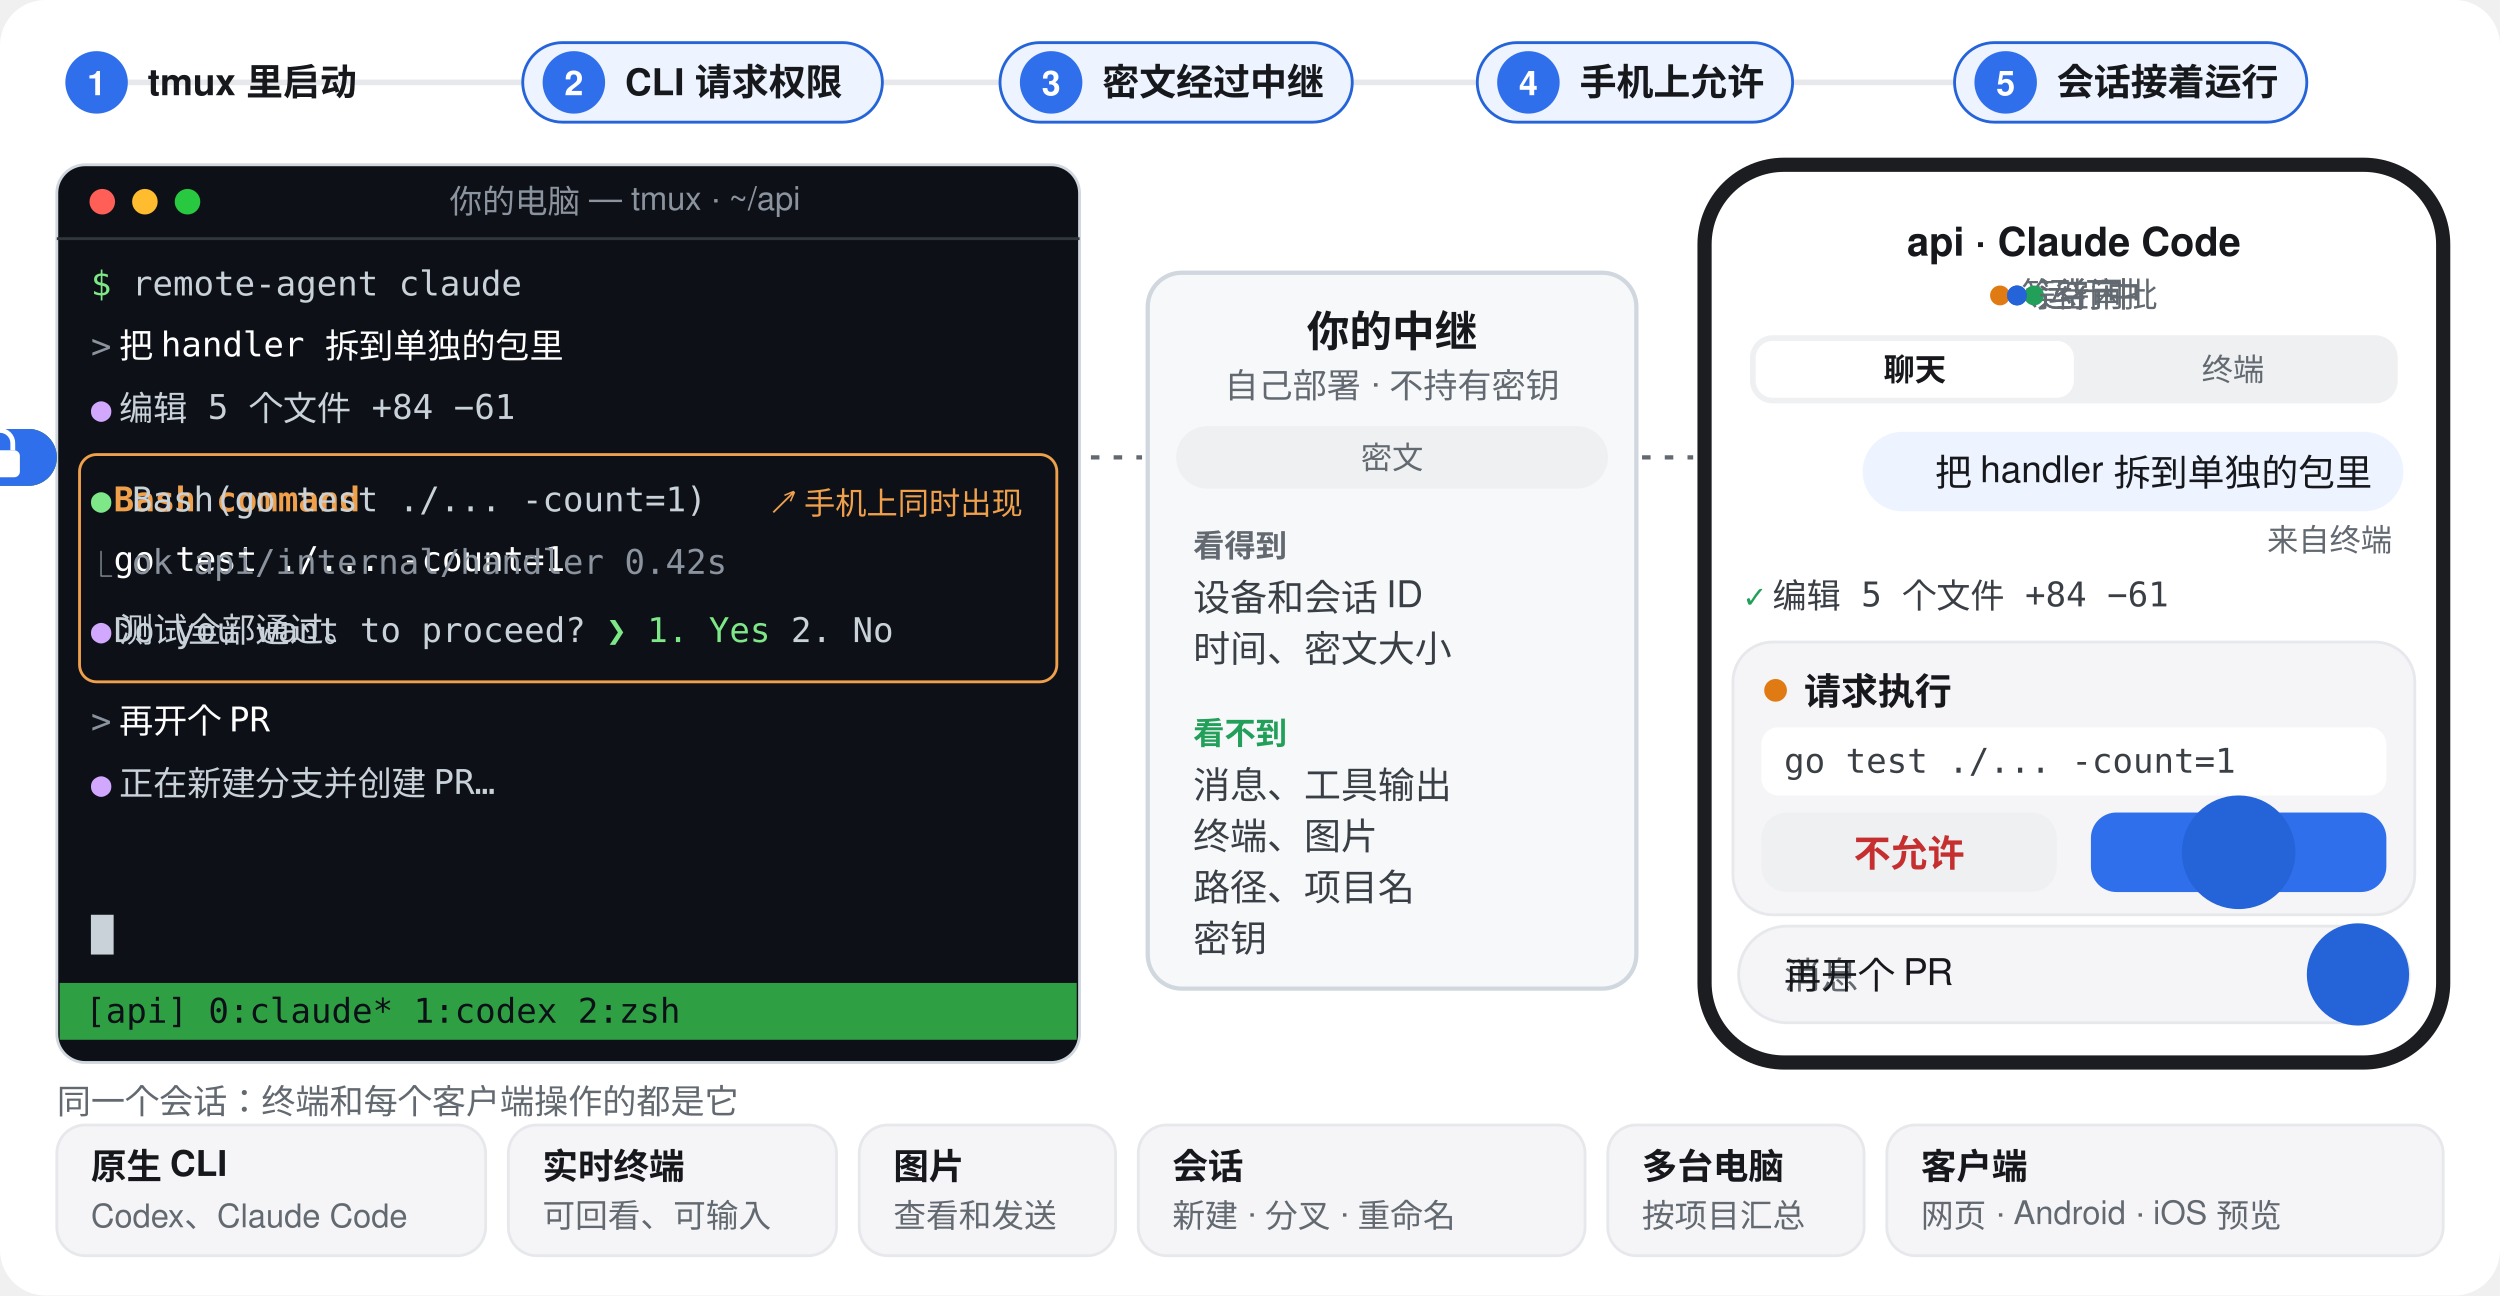
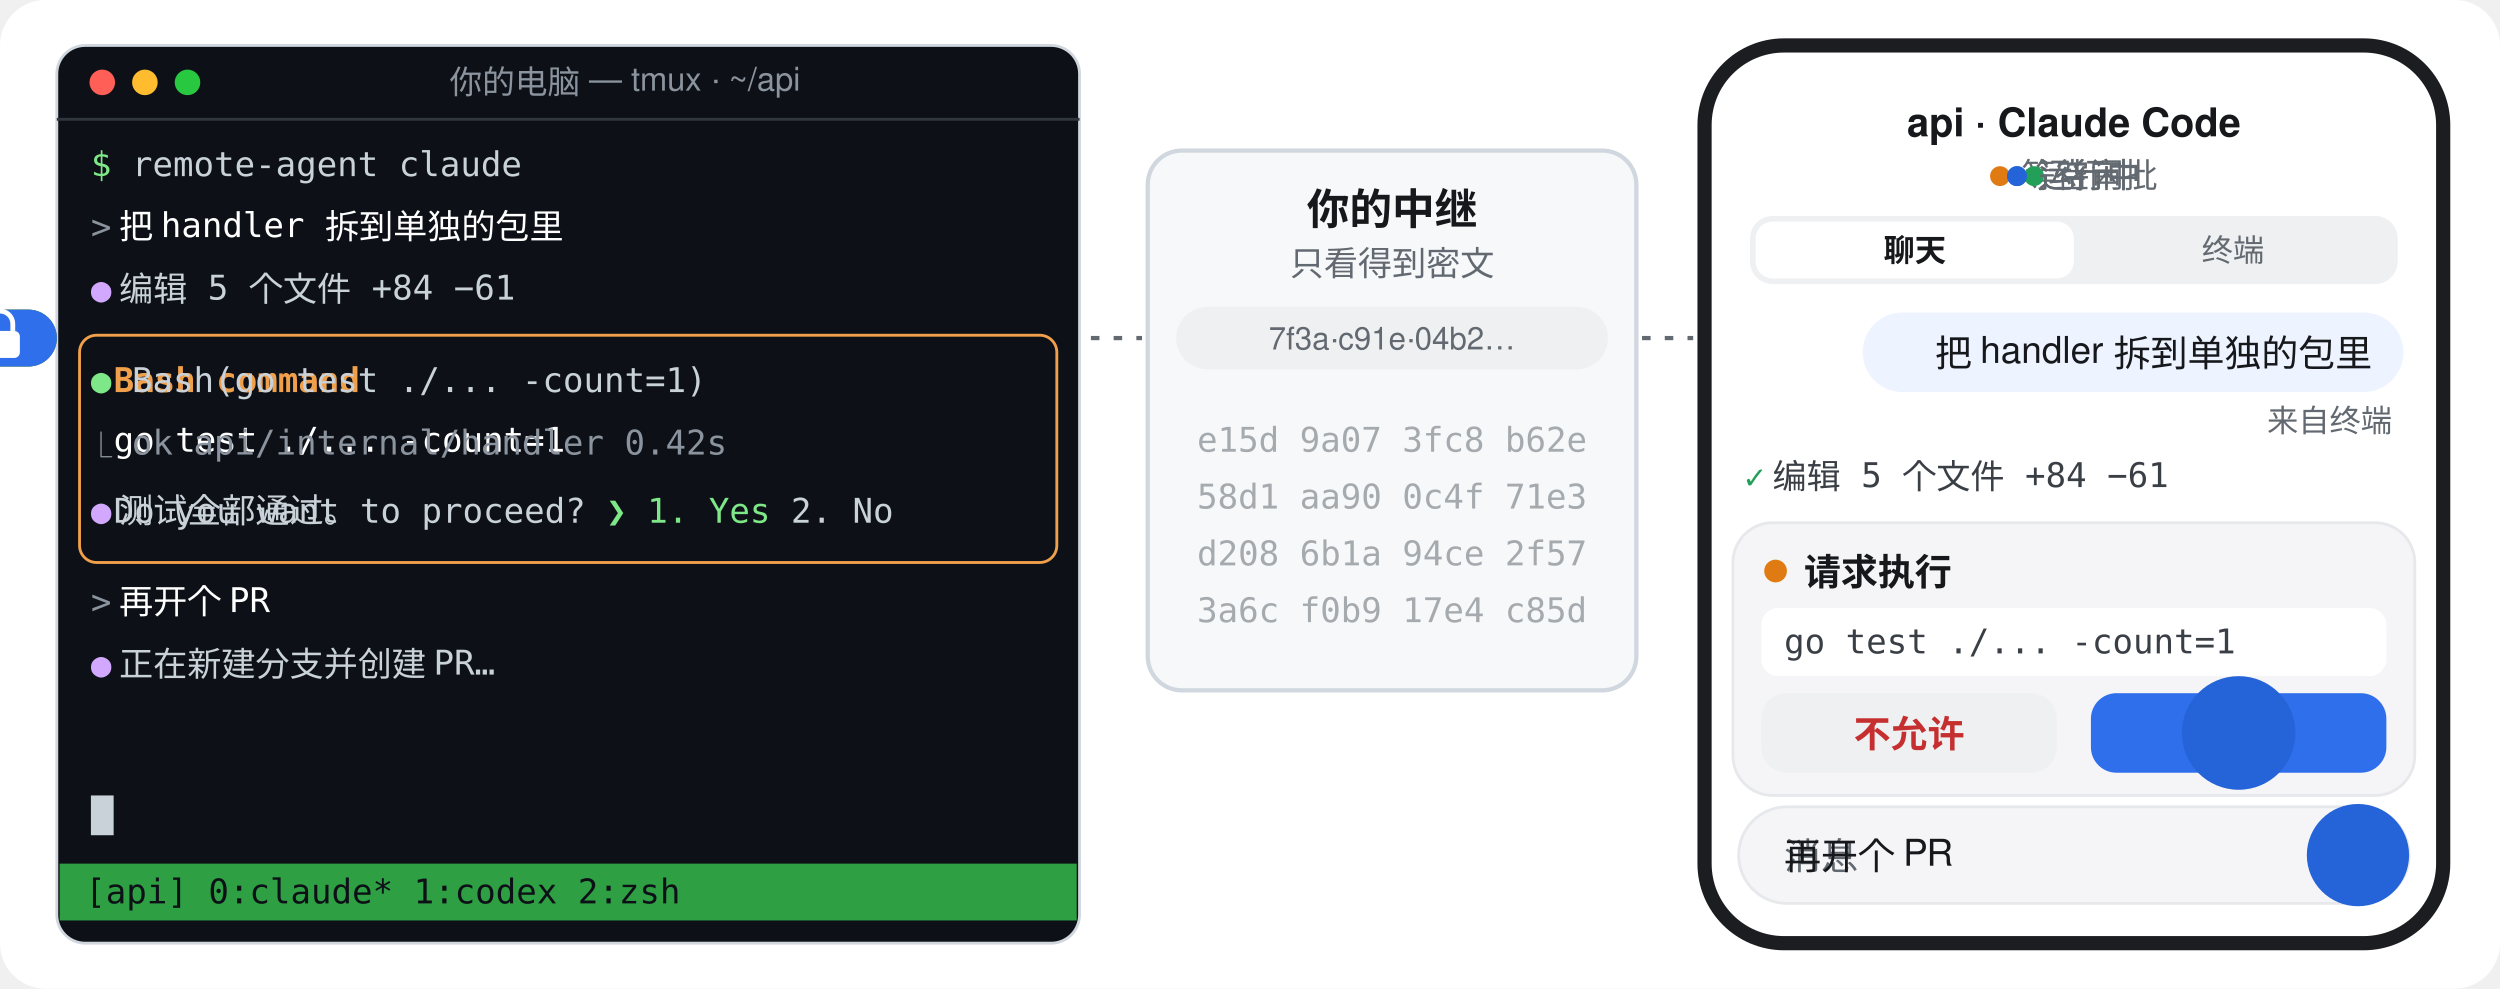
- <svg xmlns="http://www.w3.org/2000/svg" viewBox="0 0 880 456" width="880" height="456" role="img" aria-label="动画概览：Claude Code 以原生形态跑在你电脑的 tmux 里，请求执行 go test；请求加密后经过你自己部署的中继，中继只看得到 ID、时间和大小；你在手机上允许；同一个会话接着运行；再从手机发出下一条消息。另有：Codex 和 Claude Code、实时终端、图片、新建和分叉会话、多台电脑、网页、Android 和 iOS（预览）客户端。">
+ <svg xmlns="http://www.w3.org/2000/svg" viewBox="0 0 880 348" width="880" height="348" role="img" aria-label="动画概览：Claude Code 以原生形态跑在你电脑的 tmux 里，请求执行 go test；请求加密后经过你自己部署的中继，中继只看得到 ID、时间和大小；你在手机上允许；同一个会话接着运行；再从手机发出下一条消息。">
  <style>
svg{fill:#16181c}
text{font-family:-apple-system, BlinkMacSystemFont, "Segoe UI", "PingFang SC", "Microsoft YaHei", Helvetica, Arial, sans-serif}
.h{font-size:15px;font-weight:700}
.t{font-size:14px}
.b{font-size:13px}
.s{font-size:12px;fill:#626970}
.x{font-size:11px;fill:#626970}
.m{font-family:ui-monospace, SFMono-Regular, Menlo, Consolas, "PingFang SC", monospace;font-size:12px}
.a{animation-duration:12.0s;animation-iteration-count:infinite;animation-timing-function:linear}
.p{transform-box:fill-box;transform-origin:center}
.blink{animation:blink 1s steps(1) infinite}
@keyframes blink{50%{opacity:0}}
- @keyframes k1{0%{opacity:1}3.333%{opacity:1}5.000%{opacity:0}88.333%{opacity:0}90.000%{opacity:1}100%{opacity:1}}
- @keyframes k2{0%{opacity:0}3.333%{opacity:0}5.000%{opacity:1}15.000%{opacity:1}16.667%{opacity:0}100%{opacity:0}}
- @keyframes k3{0%{opacity:0}15.000%{opacity:0}16.667%{opacity:1}24.167%{opacity:1}25.833%{opacity:0}100%{opacity:0}}
- @keyframes k4{0%{opacity:0}24.167%{opacity:0}25.833%{opacity:1}88.333%{opacity:1}90.000%{opacity:0}100%{opacity:0}}
- @keyframes k5{0%{opacity:1}24.167%{opacity:1}25.833%{opacity:0}88.333%{opacity:0}90.000%{opacity:1}100%{opacity:1}}
- @keyframes k6{0%{opacity:0}24.167%{opacity:0}25.833%{opacity:1}88.333%{opacity:1}90.000%{opacity:0}100%{opacity:0}}
- @keyframes k7{0%{opacity:0}27.500%{opacity:0}29.167%{opacity:1}88.333%{opacity:1}90.000%{opacity:0}100%{opacity:0}}
- @keyframes k8{0%{opacity:0}30.833%{opacity:0}32.500%{opacity:1}88.333%{opacity:1}90.000%{opacity:0}100%{opacity:0}}
- @keyframes k9{0%{opacity:0}56.667%{opacity:0}58.333%{opacity:1}88.333%{opacity:1}90.000%{opacity:0}100%{opacity:0}}
- @keyframes k10{0%{opacity:0}60.833%{opacity:0}62.500%{opacity:1}88.333%{opacity:1}90.000%{opacity:0}100%{opacity:0}}
- @keyframes k11{0%{opacity:0;transform:translateX(384px)}3.333%{opacity:0;transform:translateX(384px)}3.750%{opacity:1;transform:translateX(384px)}7.500%{opacity:1;transform:translateX(490.0px)}9.167%{opacity:1;transform:translateX(490.0px)}13.333%{opacity:1;transform:translateX(596px)}14.167%{opacity:0;transform:translateX(596px)}100%{opacity:0;transform:translateX(596px)}}
- @keyframes k12{0%{opacity:0;transform:translateX(596px)}18.333%{opacity:0;transform:translateX(596px)}18.750%{opacity:1;transform:translateX(596px)}20.833%{opacity:1;transform:translateX(490.0px)}21.667%{opacity:1;transform:translateX(490.0px)}24.167%{opacity:1;transform:translateX(384px)}25.000%{opacity:0;transform:translateX(384px)}100%{opacity:0;transform:translateX(384px)}}
- @keyframes k13{0%{opacity:0;transform:translateX(596px)}50.000%{opacity:0;transform:translateX(596px)}50.417%{opacity:1;transform:translateX(596px)}52.500%{opacity:1;transform:translateX(490.0px)}53.333%{opacity:1;transform:translateX(490.0px)}55.833%{opacity:1;transform:translateX(384px)}56.667%{opacity:0;transform:translateX(384px)}100%{opacity:0;transform:translateX(384px)}}
- @keyframes k14{0%{opacity:1}17.500%{opacity:1}19.167%{opacity:0}88.333%{opacity:0}90.000%{opacity:1}100%{opacity:1}}
- @keyframes k15{0%{opacity:0}17.500%{opacity:0}19.167%{opacity:1}33.333%{opacity:1}35.000%{opacity:0}100%{opacity:0}}
- @keyframes k16{0%{opacity:0}33.333%{opacity:0}35.000%{opacity:1}50.000%{opacity:1}51.667%{opacity:0}100%{opacity:0}}
- @keyframes k17{0%{opacity:0}50.000%{opacity:0}51.667%{opacity:1}88.333%{opacity:1}90.000%{opacity:0}100%{opacity:0}}
- @keyframes k18{0%{opacity:0}17.500%{opacity:0}19.167%{opacity:1}88.333%{opacity:1}90.000%{opacity:0}100%{opacity:0}}
- @keyframes k19{0%{opacity:0}33.333%{opacity:0}35.000%{opacity:1}88.333%{opacity:1}90.000%{opacity:0}100%{opacity:0}}
- @keyframes k20{0%{opacity:0}50.000%{opacity:0}51.667%{opacity:1}88.333%{opacity:1}90.000%{opacity:0}100%{opacity:0}}
- @keyframes k21{0%{opacity:1}17.500%{opacity:1}19.167%{opacity:0}88.333%{opacity:0}90.000%{opacity:1}100%{opacity:1}}
- @keyframes k22{0%{opacity:0;transform:scale(.4)}15.000%{opacity:0;transform:scale(.4)}15.417%{opacity:.5;transform:scale(.5)}19.167%{opacity:0;transform:scale(1.6)}100%{opacity:0;transform:scale(1.6)}}
- @keyframes k23{0%{opacity:1}41.667%{opacity:1}43.333%{opacity:0}50.000%{opacity:0}51.667%{opacity:1}100%{opacity:1}}
- @keyframes k24{0%{opacity:0}41.667%{opacity:0}43.333%{opacity:1}50.000%{opacity:1}51.667%{opacity:0}100%{opacity:0}}
- @keyframes k25{0%{opacity:0;transform:scale(.4)}48.333%{opacity:0;transform:scale(.4)}48.750%{opacity:.5;transform:scale(.5)}52.500%{opacity:0;transform:scale(1.6)}100%{opacity:0;transform:scale(1.6)}}
+ @keyframes k1{0%{opacity:1}24.167%{opacity:1}25.833%{opacity:0}88.333%{opacity:0}90.000%{opacity:1}100%{opacity:1}}
+ @keyframes k2{0%{opacity:0}24.167%{opacity:0}25.833%{opacity:1}88.333%{opacity:1}90.000%{opacity:0}100%{opacity:0}}
+ @keyframes k3{0%{opacity:0}27.500%{opacity:0}29.167%{opacity:1}88.333%{opacity:1}90.000%{opacity:0}100%{opacity:0}}
+ @keyframes k4{0%{opacity:0}30.833%{opacity:0}32.500%{opacity:1}88.333%{opacity:1}90.000%{opacity:0}100%{opacity:0}}
+ @keyframes k5{0%{opacity:0}56.667%{opacity:0}58.333%{opacity:1}88.333%{opacity:1}90.000%{opacity:0}100%{opacity:0}}
+ @keyframes k6{0%{opacity:0}60.833%{opacity:0}62.500%{opacity:1}88.333%{opacity:1}90.000%{opacity:0}100%{opacity:0}}
+ @keyframes k7{0%{opacity:0;transform:translateX(384px)}3.333%{opacity:0;transform:translateX(384px)}3.750%{opacity:1;transform:translateX(384px)}7.500%{opacity:1;transform:translateX(490.0px)}9.167%{opacity:1;transform:translateX(490.0px)}13.333%{opacity:1;transform:translateX(596px)}14.167%{opacity:0;transform:translateX(596px)}100%{opacity:0;transform:translateX(596px)}}
+ @keyframes k8{0%{opacity:0;transform:translateX(596px)}18.333%{opacity:0;transform:translateX(596px)}18.750%{opacity:1;transform:translateX(596px)}20.833%{opacity:1;transform:translateX(490.0px)}21.667%{opacity:1;transform:translateX(490.0px)}24.167%{opacity:1;transform:translateX(384px)}25.000%{opacity:0;transform:translateX(384px)}100%{opacity:0;transform:translateX(384px)}}
+ @keyframes k9{0%{opacity:0;transform:translateX(596px)}50.000%{opacity:0;transform:translateX(596px)}50.417%{opacity:1;transform:translateX(596px)}52.500%{opacity:1;transform:translateX(490.0px)}53.333%{opacity:1;transform:translateX(490.0px)}55.833%{opacity:1;transform:translateX(384px)}56.667%{opacity:0;transform:translateX(384px)}100%{opacity:0;transform:translateX(384px)}}
+ @keyframes k10{0%{opacity:1}17.500%{opacity:1}19.167%{opacity:0}88.333%{opacity:0}90.000%{opacity:1}100%{opacity:1}}
+ @keyframes k11{0%{opacity:0}17.500%{opacity:0}19.167%{opacity:1}33.333%{opacity:1}35.000%{opacity:0}100%{opacity:0}}
+ @keyframes k12{0%{opacity:0}33.333%{opacity:0}35.000%{opacity:1}50.000%{opacity:1}51.667%{opacity:0}100%{opacity:0}}
+ @keyframes k13{0%{opacity:0}50.000%{opacity:0}51.667%{opacity:1}88.333%{opacity:1}90.000%{opacity:0}100%{opacity:0}}
+ @keyframes k14{0%{opacity:0}17.500%{opacity:0}19.167%{opacity:1}88.333%{opacity:1}90.000%{opacity:0}100%{opacity:0}}
+ @keyframes k15{0%{opacity:0}33.333%{opacity:0}35.000%{opacity:1}88.333%{opacity:1}90.000%{opacity:0}100%{opacity:0}}
+ @keyframes k16{0%{opacity:0}50.000%{opacity:0}51.667%{opacity:1}88.333%{opacity:1}90.000%{opacity:0}100%{opacity:0}}
+ @keyframes k17{0%{opacity:1}17.500%{opacity:1}19.167%{opacity:0}88.333%{opacity:0}90.000%{opacity:1}100%{opacity:1}}
+ @keyframes k18{0%{opacity:0;transform:scale(.4)}15.000%{opacity:0;transform:scale(.4)}15.417%{opacity:.5;transform:scale(.5)}19.167%{opacity:0;transform:scale(1.6)}100%{opacity:0;transform:scale(1.6)}}
+ @keyframes k19{0%{opacity:1}41.667%{opacity:1}43.333%{opacity:0}50.000%{opacity:0}51.667%{opacity:1}100%{opacity:1}}
+ @keyframes k20{0%{opacity:0}41.667%{opacity:0}43.333%{opacity:1}50.000%{opacity:1}51.667%{opacity:0}100%{opacity:0}}
+ @keyframes k21{0%{opacity:0;transform:scale(.4)}48.333%{opacity:0;transform:scale(.4)}48.750%{opacity:.5;transform:scale(.5)}52.500%{opacity:0;transform:scale(1.6)}100%{opacity:0;transform:scale(1.6)}}
@media (prefers-reduced-motion:reduce){.a,.blink{animation:none!important}.post{display:none}}

</style>
-   <rect width="880" height="456" rx="16" fill="#ffffff" />
-   <path d="M34 29H706.0" stroke="#e6e8eb" stroke-width="2" />
-   <circle cx="34.0" cy="29" r="11" fill="#2f6feb" />
-   <text x="34.0" y="33.5" text-anchor="middle" font-size="12" font-weight="700" fill="#fff">1</text>
-   <text class="b" x="52.0" y="33.5" font-weight="600">tmux 里启动</text>
+   <rect width="880" height="348" rx="16" fill="#ffffff" />
+   <rect x="20" y="16" width="360" height="316" rx="10" fill="#0d1117" stroke="#d0d7de" />
+   <path d="M20 42H380" stroke="#30363d" />
+   <circle cx="36" cy="29" r="4.5" fill="#ff5f57" />
+   <circle cx="51" cy="29" r="4.5" fill="#febc2e" />
+   <circle cx="66" cy="29" r="4.5" fill="#28c840" />
+   <text x="220.0" y="33" text-anchor="middle" fill="#8b949e" font-size="11.5">你的电脑 — tmux · ~/api</text>
+   <text class="m" x="32" y="62" fill="#c9d1d9">
+     <tspan fill="#7ee787">$</tspan> remote-agent claude</text>
+   <text class="m" x="32" y="84" fill="#ffffff">
+     <tspan fill="#8b949e">&gt;</tspan> 把 handler 拆到单独的包里</text>
+   <text class="m" x="32" y="106" fill="#c9d1d9">
+     <tspan fill="#d2a8ff">●</tspan> 编辑 5 个文件  +84 −61</text>
  <g class="a" style="animation-name:k1">
-     <rect x="184.0" y="15" width="126.6" height="28" rx="14" fill="#edf3ff" stroke="#2563d9" stroke-width="1" />
+     <rect x="28" y="118" width="344" height="80" rx="6" fill="none" stroke="#f0a04b" />
+     <text class="m" x="40" y="138" fill="#f0a04b" font-weight="600">Bash command</text>
+     <text class="m" x="40" y="159" fill="#ffffff">go test ./... -count=1</text>
+     <text class="m" x="40" y="184" fill="#c9d1d9">Do you want to proceed?  <tspan fill="#7ee787">❯ 1. Yes</tspan>  2. No</text>
  </g>
-   <circle cx="202.0" cy="29" r="11" fill="#2f6feb" />
-   <text x="202.0" y="33.5" text-anchor="middle" font-size="12" font-weight="700" fill="#fff">2</text>
-   <text class="b" x="220.0" y="33.5" font-weight="600">CLI 请求权限</text>
  <g class="a post" style="animation-name:k2">
-     <rect x="352.0" y="15" width="124" height="28" rx="14" fill="#edf3ff" stroke="#2563d9" stroke-width="1" />
+     <text class="m" x="32" y="138" fill="#c9d1d9">
+       <tspan fill="#7ee787">●</tspan> Bash(go test ./... -count=1)</text>
  </g>
-   <circle cx="370.0" cy="29" r="11" fill="#2f6feb" />
-   <text x="370.0" y="33.5" text-anchor="middle" font-size="12" font-weight="700" fill="#fff">3</text>
-   <text class="b" x="388.0" y="33.5" font-weight="600">密文经过中继</text>
  <g class="a post" style="animation-name:k3">
-     <rect x="520.0" y="15" width="111" height="28" rx="14" fill="#edf3ff" stroke="#2563d9" stroke-width="1" />
+     <text class="m" x="32" y="160" fill="#8b949e">
+       <tspan fill="#8b949e">  ⎿</tspan>  ok   api/internal/handler  0.42s</text>
  </g>
-   <circle cx="538.0" cy="29" r="11" fill="#2f6feb" />
-   <text x="538.0" y="33.5" text-anchor="middle" font-size="12" font-weight="700" fill="#fff">4</text>
-   <text class="b" x="556.0" y="33.5" font-weight="600">手机上允许</text>
  <g class="a post" style="animation-name:k4">
-     <rect x="688.0" y="15" width="124" height="28" rx="14" fill="#edf3ff" stroke="#2563d9" stroke-width="1" />
+     <text class="m" x="32" y="184" fill="#c9d1d9">
+       <tspan fill="#d2a8ff">●</tspan> 测试全部通过。</text>
  </g>
-   <circle cx="706.0" cy="29" r="11" fill="#2f6feb" />
-   <text x="706.0" y="33.5" text-anchor="middle" font-size="12" font-weight="700" fill="#fff">5</text>
-   <text class="b" x="724.0" y="33.5" font-weight="600">会话接着运行</text>
-   <rect x="20" y="58" width="360" height="316" rx="10" fill="#0d1117" stroke="#d0d7de" />
-   <path d="M20 84H380" stroke="#30363d" />
-   <circle cx="36" cy="71" r="4.5" fill="#ff5f57" />
-   <circle cx="51" cy="71" r="4.5" fill="#febc2e" />
-   <circle cx="66" cy="71" r="4.5" fill="#28c840" />
-   <text x="220.0" y="75" text-anchor="middle" fill="#8b949e" font-size="11.5">你的电脑 — tmux · ~/api</text>
-   <text class="m" x="32" y="104" fill="#c9d1d9">
-     <tspan fill="#7ee787">$</tspan> remote-agent claude</text>
-   <text class="m" x="32" y="126" fill="#ffffff">
-     <tspan fill="#8b949e">&gt;</tspan> 把 handler 拆到单独的包里</text>
-   <text class="m" x="32" y="148" fill="#c9d1d9">
-     <tspan fill="#d2a8ff">●</tspan> 编辑 5 个文件  +84 −61</text>
-   <g class="a" style="animation-name:k5">
-     <rect x="28" y="160" width="344" height="80" rx="6" fill="none" stroke="#f0a04b" />
-     <text class="m" x="40" y="180" fill="#f0a04b" font-weight="600">Bash command</text>
-     <text x="360" y="180" text-anchor="end" font-size="11" fill="#f0a04b">↗ 手机上同时出现</text>
-     <text class="m" x="40" y="201" fill="#ffffff">go test ./... -count=1</text>
-     <text class="m" x="40" y="226" fill="#c9d1d9">Do you want to proceed?  <tspan fill="#7ee787">❯ 1. Yes</tspan>  2. No</text>
+   <g class="a post" style="animation-name:k5">
+     <text class="m" x="32" y="216" fill="#ffffff">
+       <tspan fill="#8b949e">&gt;</tspan> 再开个 PR</text>
  </g>
  <g class="a post" style="animation-name:k6">
-     <text class="m" x="32" y="180" fill="#c9d1d9">
-       <tspan fill="#7ee787">●</tspan> Bash(go test ./... -count=1)</text>
-   </g>
-   <g class="a post" style="animation-name:k7">
-     <text class="m" x="32" y="202" fill="#8b949e">
-       <tspan fill="#8b949e">  ⎿</tspan>  ok   api/internal/handler  0.42s</text>
-   </g>
-   <g class="a post" style="animation-name:k8">
-     <text class="m" x="32" y="226" fill="#c9d1d9">
-       <tspan fill="#d2a8ff">●</tspan> 测试全部通过。</text>
-   </g>
-   <g class="a post" style="animation-name:k9">
-     <text class="m" x="32" y="258" fill="#ffffff">
-       <tspan fill="#8b949e">&gt;</tspan> 再开个 PR</text>
-   </g>
-   <g class="a post" style="animation-name:k10">
-     <text class="m" x="32" y="280" fill="#c9d1d9">
+     <text class="m" x="32" y="238" fill="#c9d1d9">
      <tspan fill="#d2a8ff">●</tspan> 正在新建分支并创建 PR…</text>
  </g>
-   <rect class="blink post" x="32" y="322" width="8" height="14" fill="#c9d1d9" />
-   <rect x="21" y="346" width="358" height="20" fill="#2ea043" />
-   <text class="m" x="30" y="360" fill="#0d1117">[api] 0:claude*  1:codex  2:zsh</text>
-   <text class="s" x="20" y="392">同一个会话：终端和每个客户端操作的都是它</text>
-   <rect x="404" y="96" width="172" height="252" rx="12" fill="#f6f8fa" stroke="#d0d7de" stroke-width="1.5" />
-   <text class="h" x="490.0" y="122" text-anchor="middle">你的中继</text>
-   <text class="s" x="490.0" y="140" text-anchor="middle">自己部署 · 不持有密钥</text>
-   <rect x="414" y="150" width="152" height="22" rx="11" fill="#eff0f2" />
-   <text class="x" x="490.0" y="165" text-anchor="middle">密文</text>
-   <path d="M384 161H402M578 161H596" stroke="#626970" stroke-dasharray="3 5" stroke-width="1.5" />
-   <text x="420" y="196" font-size="11" font-weight="700" fill="#626970">看得到</text>
-   <text class="b" x="420" y="215" fill="#3a3f46">设备和会话 ID</text>
-   <text class="b" x="420" y="233" fill="#3a3f46">时间、密文大小</text>
-   <text x="420" y="262" font-size="11" font-weight="700" fill="#22a05a">看不到</text>
-   <text class="b" x="420" y="281" fill="#3a3f46">消息、工具输出</text>
-   <text class="b" x="420" y="299" fill="#3a3f46">终端、图片</text>
-   <text class="b" x="420" y="317" fill="#3a3f46">路径、项目名</text>
-   <text class="b" x="420" y="335" fill="#3a3f46">密钥</text>
-   <g class="a post" style="animation-name:k11">
-     <g transform="translate(0 161)">
+   <rect class="blink post" x="32" y="280" width="8" height="14" fill="#c9d1d9" />
+   <rect x="21" y="304" width="358" height="20" fill="#2ea043" />
+   <text class="m" x="30" y="318" fill="#0d1117">[api] 0:claude*  1:codex  2:zsh</text>
+   <rect x="404" y="53" width="172" height="190" rx="12" fill="#f6f8fa" stroke="#d0d7de" stroke-width="1.5" />
+   <text class="h" x="490.0" y="79" text-anchor="middle">你的中继</text>
+   <text class="s" x="490.0" y="97" text-anchor="middle">只看得到密文</text>
+   <rect x="414" y="108" width="152" height="22" rx="11" fill="#eff0f2" />
+   <text class="x" x="490.0" y="123" text-anchor="middle">7f3a·c91e·04b2…</text>
+   <path d="M384 119H402M578 119H596" stroke="#626970" stroke-dasharray="3 5" stroke-width="1.5" />
+   <text class="m" x="490.0" y="159" text-anchor="middle" fill="#626970" opacity=".55">e15d 9a07 3fc8 b62e</text>
+   <text class="m" x="490.0" y="179" text-anchor="middle" fill="#626970" opacity=".55">58d1 aa90 0c4f 71e3</text>
+   <text class="m" x="490.0" y="199" text-anchor="middle" fill="#626970" opacity=".55">d208 6b1a 94ce 2f57</text>
+   <text class="m" x="490.0" y="219" text-anchor="middle" fill="#626970" opacity=".55">3a6c f0b9 17e4 c85d</text>
+   <g class="a post" style="animation-name:k7">
+     <g transform="translate(0 119)">
      <rect x="-20" y="-10" width="40" height="20" rx="10" fill="#e07a12" />
      <path d="M-4.5 -2.5v-2.5a4.5 4.5 0 0 1 9 0v2.5" fill="none" stroke="#fff" stroke-width="1.7" />
      <rect x="-7" y="-2.5" width="14" height="9.5" rx="2" fill="#fff" />
    </g>
  </g>
-   <g class="a post" style="animation-name:k12">
-     <g transform="translate(0 161)">
+   <g class="a post" style="animation-name:k8">
+     <g transform="translate(0 119)">
      <rect x="-20" y="-10" width="40" height="20" rx="10" fill="#22a05a" />
      <path d="M-4.5 -2.5v-2.5a4.5 4.5 0 0 1 9 0v2.5" fill="none" stroke="#fff" stroke-width="1.7" />
      <rect x="-7" y="-2.5" width="14" height="9.5" rx="2" fill="#fff" />
    </g>
  </g>
-   <g class="a post" style="animation-name:k13">
-     <g transform="translate(0 161)">
+   <g class="a post" style="animation-name:k9">
+     <g transform="translate(0 119)">
      <rect x="-20" y="-10" width="40" height="20" rx="10" fill="#2f6feb" />
      <path d="M-4.5 -2.5v-2.5a4.5 4.5 0 0 1 9 0v2.5" fill="none" stroke="#fff" stroke-width="1.7" />
      <rect x="-7" y="-2.5" width="14" height="9.5" rx="2" fill="#fff" />
    </g>
  </g>
-   <rect x="600" y="58" width="260" height="316" rx="28" fill="#ffffff" stroke="#1b1d21" stroke-width="5" />
-   <text class="t" x="730.0" y="90" text-anchor="middle" font-weight="600">api · Claude Code</text>
-   <g class="a" style="animation-name:k14">
-     <circle cx="704.0" cy="104" r="3.5" fill="#e07a12" />
-     <text class="s" x="711.5" y="108">等待审批</text>
+   <rect x="600" y="16" width="260" height="316" rx="28" fill="#ffffff" stroke="#1b1d21" stroke-width="5" />
+   <text class="t" x="730.0" y="48" text-anchor="middle" font-weight="600">api · Claude Code</text>
+   <g class="a" style="animation-name:k10">
+     <circle cx="704.0" cy="62" r="3.5" fill="#e07a12" />
+     <text class="s" x="711.5" y="66">等待审批</text>
  </g>
-   <g class="a post" style="animation-name:k15">
-     <circle cx="710.0" cy="104" r="3.5" fill="#2563d9" />
-     <text class="s" x="717.5" y="108">运行中</text>
+   <g class="a post" style="animation-name:k11">
+     <circle cx="710.0" cy="62" r="3.5" fill="#2563d9" />
+     <text class="s" x="717.5" y="66">运行中</text>
  </g>
-   <g class="a post" style="animation-name:k16">
-     <circle cx="716.0" cy="104" r="3.5" fill="#22a05a" />
-     <text class="s" x="723.5" y="108">空闲</text>
+   <g class="a post" style="animation-name:k12">
+     <circle cx="716.0" cy="62" r="3.5" fill="#22a05a" />
+     <text class="s" x="723.5" y="66">空闲</text>
  </g>
-   <g class="a post" style="animation-name:k17">
-     <circle cx="710.0" cy="104" r="3.5" fill="#2563d9" />
-     <text class="s" x="717.5" y="108">运行中</text>
+   <g class="a post" style="animation-name:k13">
+     <circle cx="710.0" cy="62" r="3.5" fill="#2563d9" />
+     <text class="s" x="717.5" y="66">运行中</text>
  </g>
-   <rect x="616" y="118" width="228" height="24" rx="8" fill="#eff0f2" />
-   <rect x="618" y="120" width="112.0" height="20" rx="6" fill="#ffffff" />
-   <text class="x" x="674.0" y="134" text-anchor="middle" font-weight="600" style="fill:#16181c">聊天</text>
-   <text class="x" x="786.0" y="134" text-anchor="middle">终端</text>
-   <rect x="655.65" y="152" width="190.35" height="28" rx="14" fill="#edf3ff" />
-   <text class="b" x="835" y="171" text-anchor="end">把 handler 拆到单独的包里</text>
-   <text class="x" x="842" y="194" text-anchor="end">来自终端</text>
-   <text class="m" x="614" y="214" fill="#3a3f46">
+   <rect x="616" y="76" width="228" height="24" rx="8" fill="#eff0f2" />
+   <rect x="618" y="78" width="112.0" height="20" rx="6" fill="#ffffff" />
+   <text class="x" x="674.0" y="92" text-anchor="middle" font-weight="600" style="fill:#16181c">聊天</text>
+   <text class="x" x="786.0" y="92" text-anchor="middle">终端</text>
+   <rect x="655.65" y="110" width="190.35" height="28" rx="14" fill="#edf3ff" />
+   <text class="b" x="835" y="129" text-anchor="end">把 handler 拆到单独的包里</text>
+   <text class="x" x="842" y="152" text-anchor="end">来自终端</text>
+   <text class="m" x="614" y="172" fill="#3a3f46">
    <tspan fill="#22a05a">✓</tspan> 编辑 5 个文件  +84 −61</text>
-   <g class="a post" style="animation-name:k18">
-     <text class="m" x="614" y="238" fill="#3a3f46">
+   <g class="a post" style="animation-name:k14">
+     <text class="m" x="614" y="196" fill="#3a3f46">
      <tspan fill="#22a05a">✓</tspan> go test ./...  <tspan class="x">已允许</tspan>
    </text>
  </g>
-   <g class="a post" style="animation-name:k19">
-     <text class="b" x="614" y="262">测试全部通过。</text>
+   <g class="a post" style="animation-name:k15">
+     <text class="b" x="614" y="220">测试全部通过。</text>
+   </g>
+   <g class="a post" style="animation-name:k16">
+     <rect x="763.55" y="232" width="82.45" height="28" rx="14" fill="#edf3ff" />
+     <text class="b" x="835" y="251" text-anchor="end">再开个 PR</text>
+   </g>
+   <g class="a" style="animation-name:k17">
+     <rect x="610" y="184" width="240" height="96" rx="14" fill="#f5f5f7" stroke="#e6e8eb" />
+     <circle cx="625" cy="201" r="4" fill="#e07a12" />
+     <text class="b" x="635" y="206" font-weight="600">请求执行</text>
+     <rect x="620" y="214" width="220" height="24" rx="6" fill="#ffffff" />
+     <text class="m" x="628" y="230" fill="#3a3f46">go test ./... -count=1</text>
+     <rect x="620" y="244" width="104.0" height="28" rx="9" fill="#eff0f2" />
+     <text class="b" x="672.0" y="263" text-anchor="middle" fill="#c62f2f" font-weight="600">不允许</text>
+     <rect x="736.0" y="244" width="104.0" height="28" rx="9" fill="#2f6feb" />
+     <text class="b" x="788.0" y="263" text-anchor="middle" fill="#fff" font-weight="600">允许</text>
+   </g>
+   <g transform="translate(788.0 258)">
+     <circle class="a post p" r="20" fill="#2563d9" style="animation-name:k18" />
+   </g>
+   <rect x="612" y="284" width="236" height="34" rx="17" fill="#f5f5f7" stroke="#e6e8eb" />
+   <g class="a" style="animation-name:k19">
+     <text class="b" x="628" y="306" fill="#626970">消息</text>
  </g>
  <g class="a post" style="animation-name:k20">
-     <rect x="763.55" y="274" width="82.45" height="28" rx="14" fill="#edf3ff" />
-     <text class="b" x="835" y="293" text-anchor="end">再开个 PR</text>
+     <text class="b" x="628" y="306">再开个 PR</text>
  </g>
-   <g class="a" style="animation-name:k21">
-     <rect x="610" y="226" width="240" height="96" rx="14" fill="#f5f5f7" stroke="#e6e8eb" />
-     <circle cx="625" cy="243" r="4" fill="#e07a12" />
-     <text class="b" x="635" y="248" font-weight="600">请求执行</text>
-     <rect x="620" y="256" width="220" height="24" rx="6" fill="#ffffff" />
-     <text class="m" x="628" y="272" fill="#3a3f46">go test ./... -count=1</text>
-     <rect x="620" y="286" width="104.0" height="28" rx="9" fill="#eff0f2" />
-     <text class="b" x="672.0" y="305" text-anchor="middle" fill="#c62f2f" font-weight="600">不允许</text>
-     <rect x="736.0" y="286" width="104.0" height="28" rx="9" fill="#2f6feb" />
-     <text class="b" x="788.0" y="305" text-anchor="middle" fill="#fff" font-weight="600">允许</text>
+   <circle cx="830" cy="301" r="12" fill="#2f6feb" />
+   <path d="M830 306V296M825.5 300.5L830 296L834.5 300.5" stroke="#fff" stroke-width="2" fill="none" stroke-linecap="round" stroke-linejoin="round" />
+   <g transform="translate(830 301)">
+     <circle class="a post p" r="18" fill="#2563d9" style="animation-name:k21" />
  </g>
-   <g transform="translate(788.0 300)">
-     <circle class="a post p" r="20" fill="#2563d9" style="animation-name:k22" />
-   </g>
-   <rect x="612" y="326" width="236" height="34" rx="17" fill="#f5f5f7" stroke="#e6e8eb" />
-   <g class="a" style="animation-name:k23">
-     <text class="b" x="628" y="348" fill="#626970">消息</text>
-   </g>
-   <g class="a post" style="animation-name:k24">
-     <text class="b" x="628" y="348">再开个 PR</text>
-   </g>
-   <circle cx="830" cy="343" r="12" fill="#2f6feb" />
-   <path d="M830 348V338M825.5 342.5L830 338L834.5 342.5" stroke="#fff" stroke-width="2" fill="none" stroke-linecap="round" stroke-linejoin="round" />
-   <g transform="translate(830 343)">
-     <circle class="a post p" r="18" fill="#2563d9" style="animation-name:k25" />
-   </g>
-   <rect x="20" y="396" width="150.938" height="46" rx="10" fill="#f5f5f7" stroke="#e6e8eb" />
-   <text x="32" y="415" font-size="12.5" font-weight="700">原生 CLI</text>
-   <text x="32" y="432" font-size="11.5" fill="#626970">Codex、Claude Code</text>
-   <rect x="178.938" y="396" width="115.518" height="46" rx="10" fill="#f5f5f7" stroke="#e6e8eb" />
-   <text x="190.938" y="415" font-size="12.5" font-weight="700">实时终端</text>
-   <text x="190.938" y="432" font-size="11.5" fill="#626970">可回看、可输入</text>
-   <rect x="302.456" y="396" width="90.218" height="46" rx="10" fill="#f5f5f7" stroke="#e6e8eb" />
-   <text x="314.456" y="415" font-size="12.5" font-weight="700">图片</text>
-   <text x="314.456" y="432" font-size="11.5" fill="#626970">查看和发送</text>
-   <rect x="400.674" y="396" width="157.263" height="46" rx="10" fill="#f5f5f7" stroke="#e6e8eb" />
-   <text x="412.674" y="415" font-size="12.5" font-weight="700">会话</text>
-   <text x="412.674" y="432" font-size="11.5" fill="#626970">新建 · 分叉 · 重命名</text>
-   <rect x="565.937" y="396" width="90.218" height="46" rx="10" fill="#f5f5f7" stroke="#e6e8eb" />
-   <text x="577.937" y="415" font-size="12.5" font-weight="700">多台电脑</text>
-   <text x="577.937" y="432" font-size="11.5" fill="#626970">按项目汇总</text>
-   <rect x="664.155" y="396" width="195.845" height="46" rx="10" fill="#f5f5f7" stroke="#e6e8eb" />
-   <text x="676.155" y="415" font-size="12.5" font-weight="700">客户端</text>
-   <text x="676.155" y="432" font-size="11.5" fill="#626970">网页 · Android · iOS 预览</text>
</svg>
